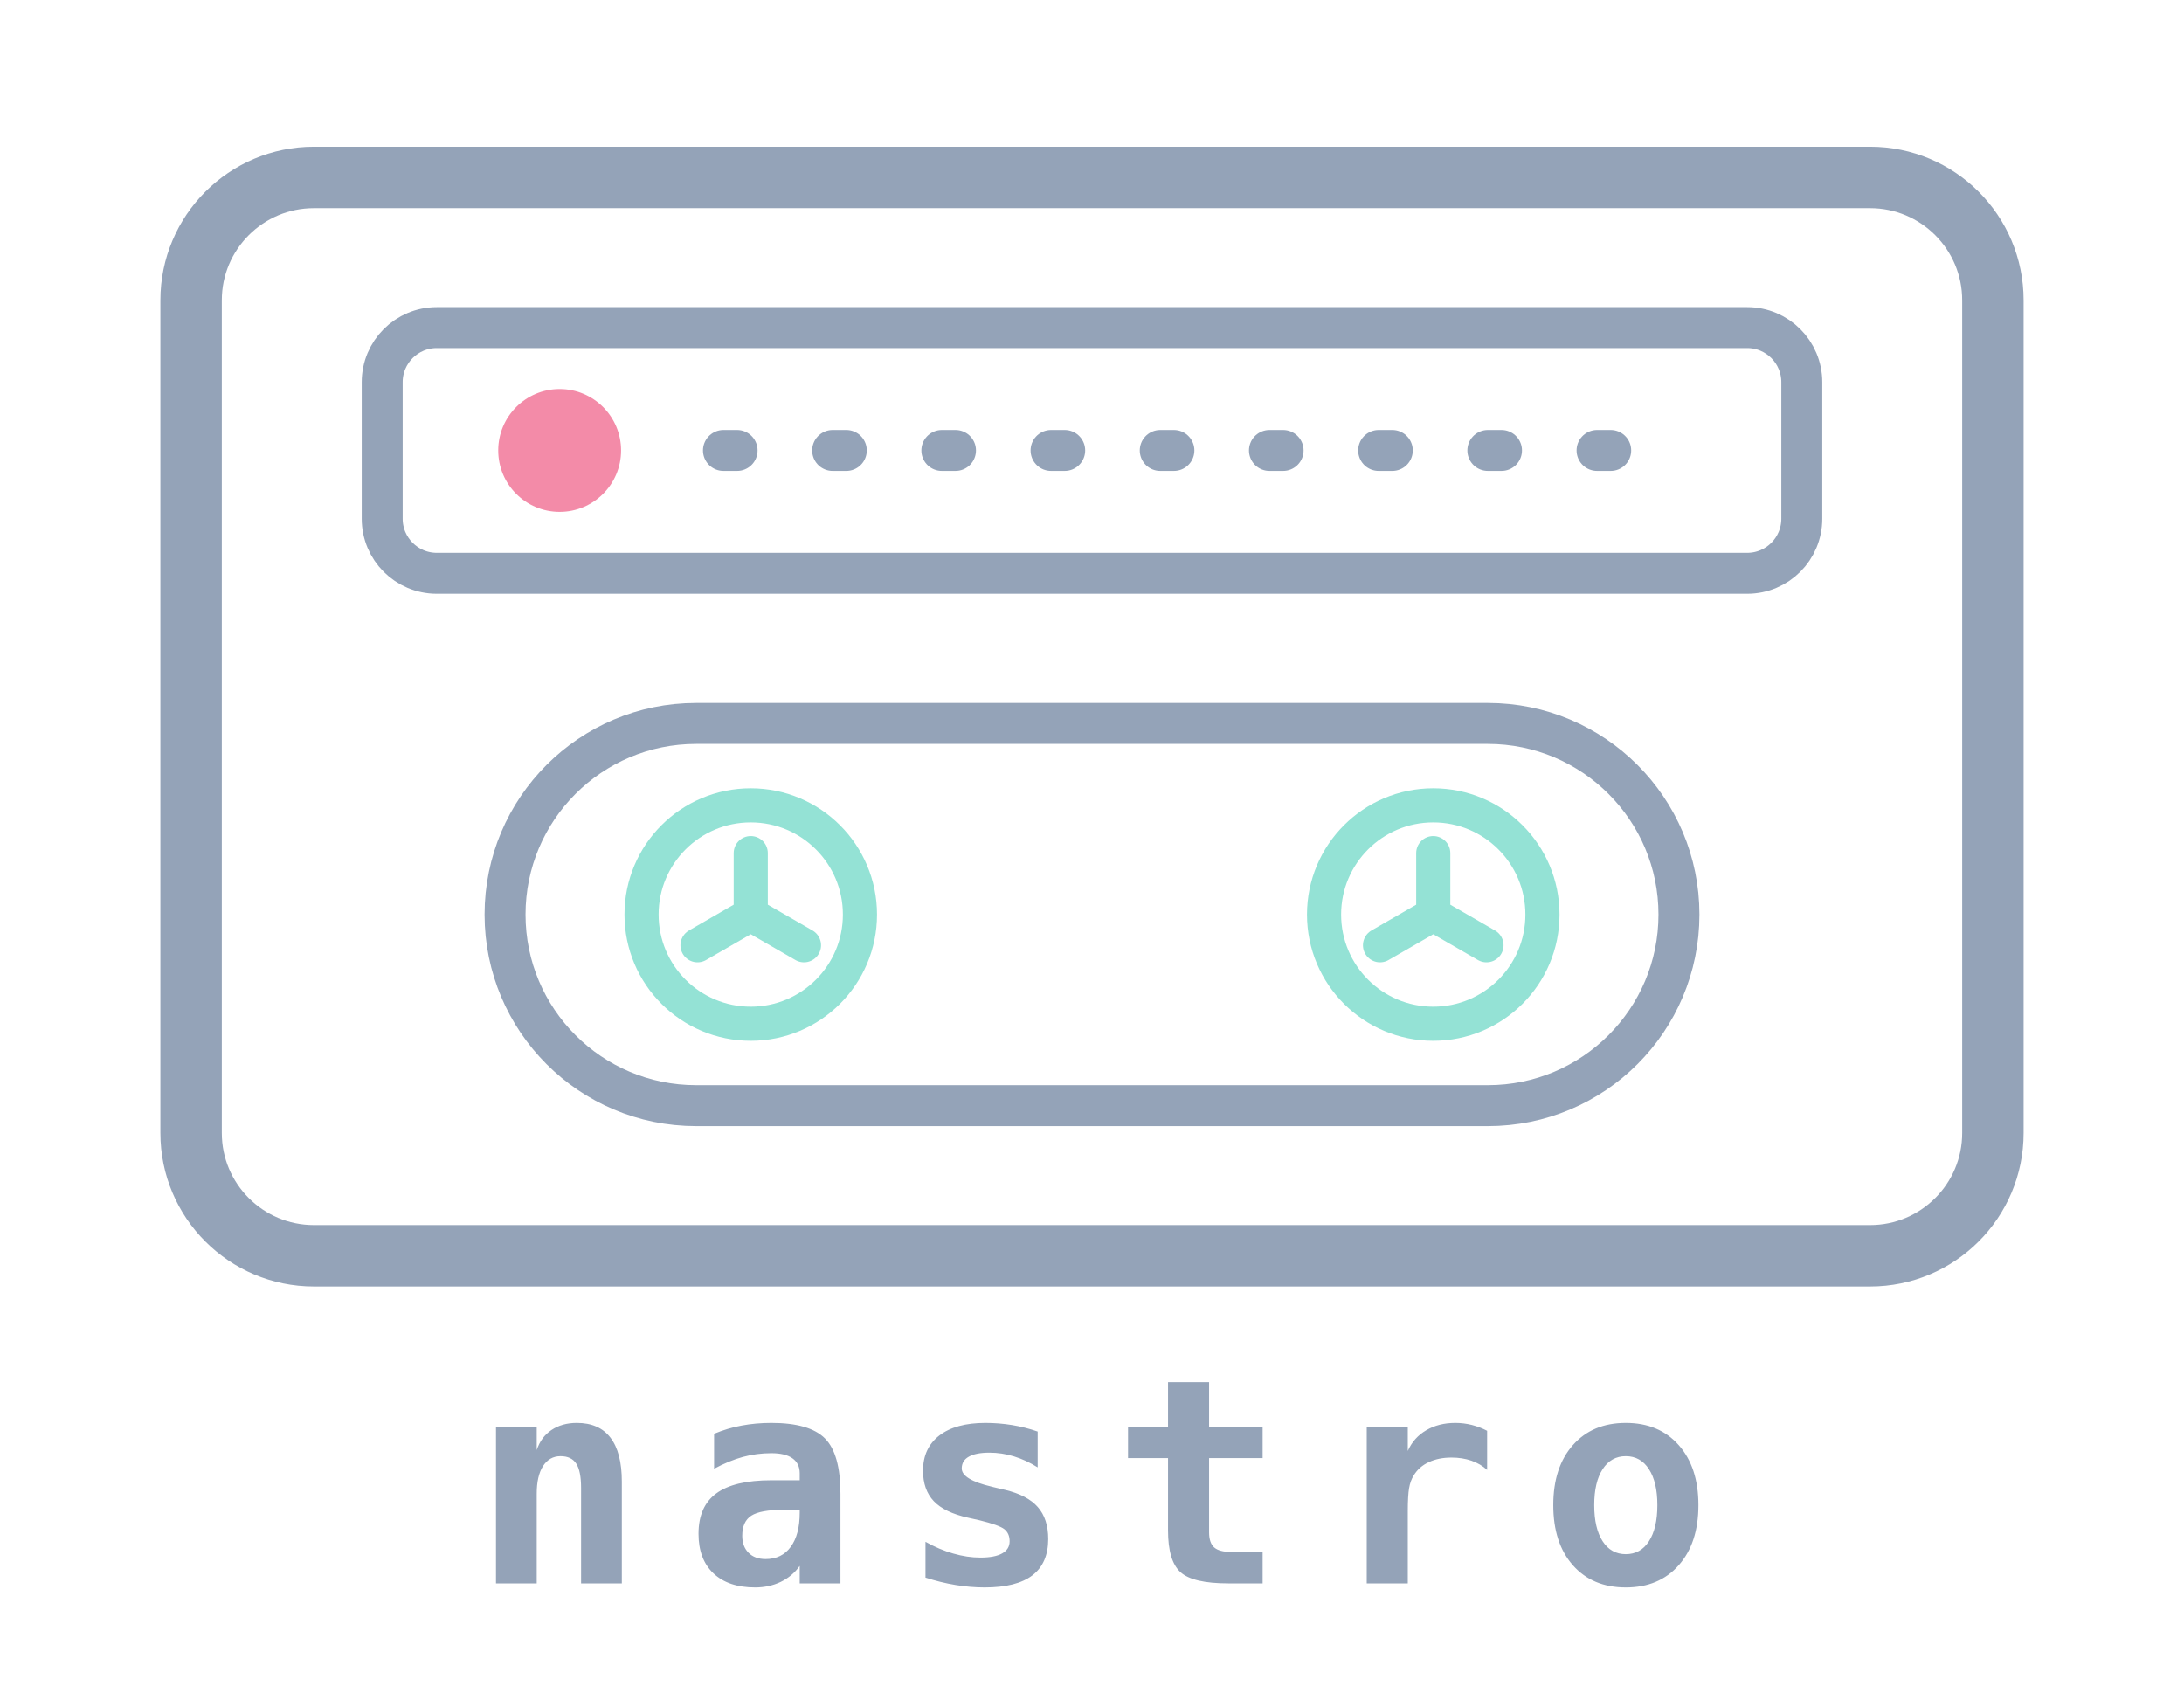
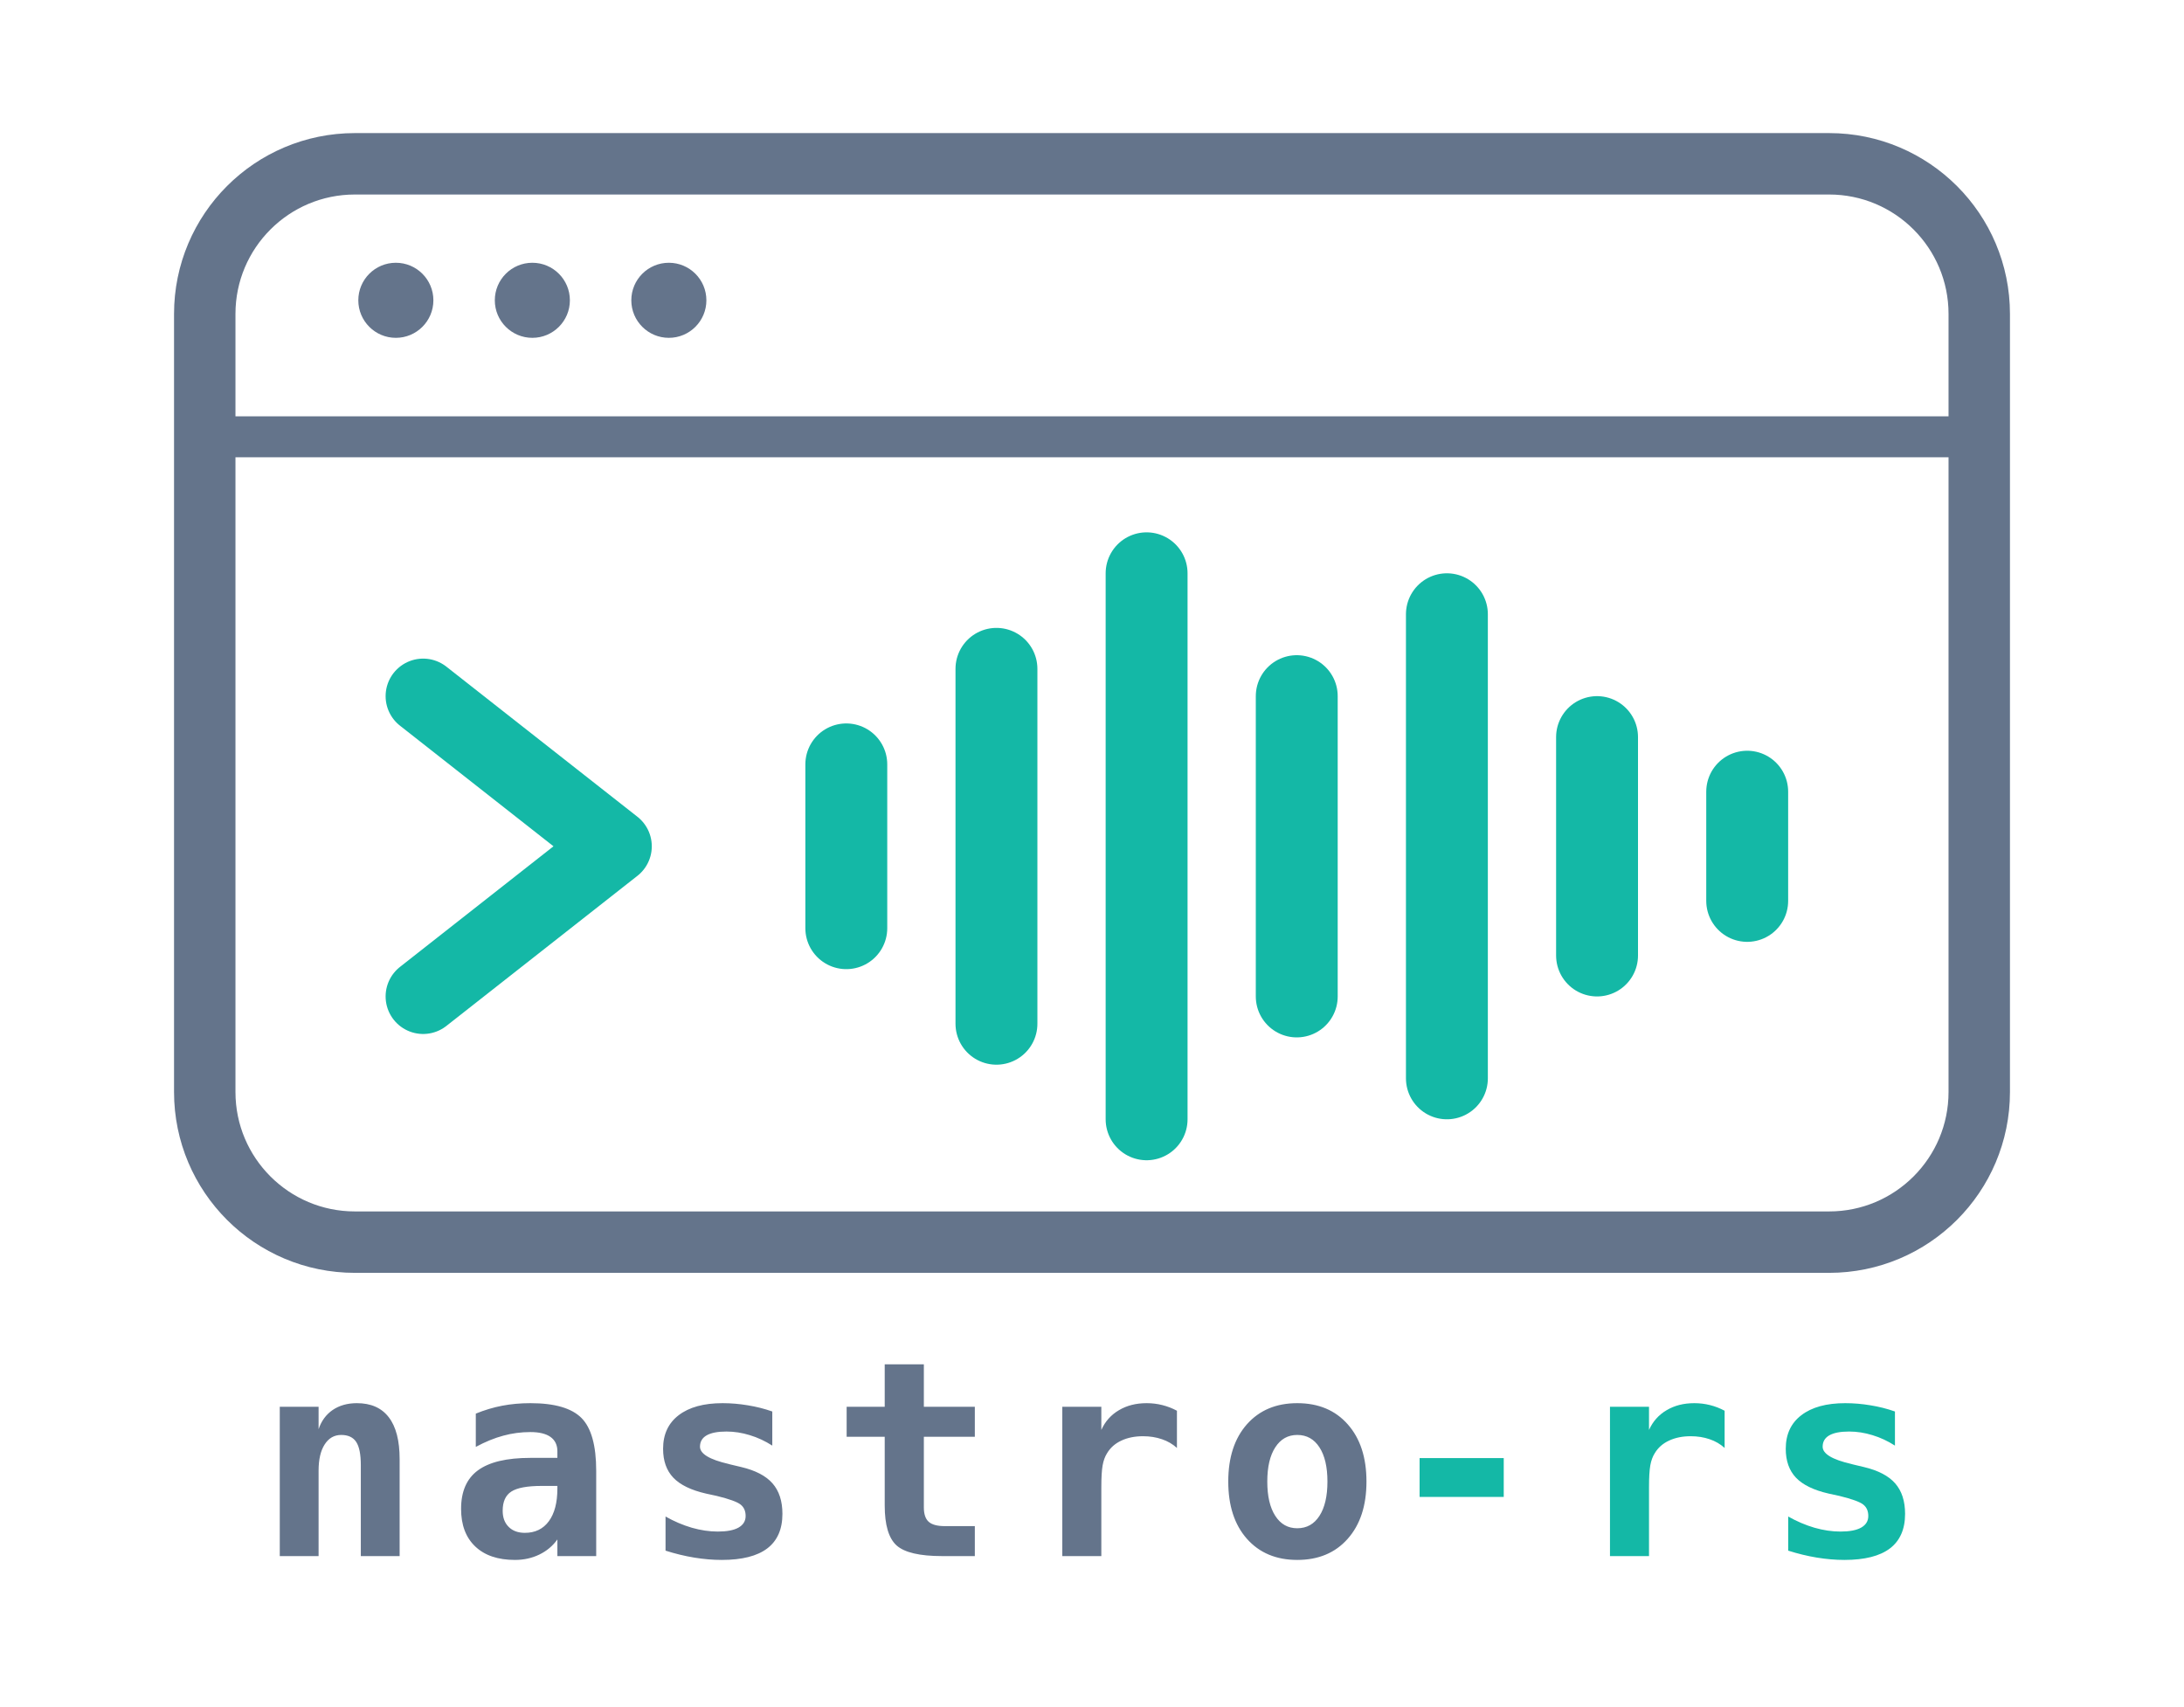
- <svg xmlns="http://www.w3.org/2000/svg" viewBox="0 0 320 250" width="320" height="250" role="img" aria-label="nastro">
-   <rect x="28" y="26" width="264" height="158" rx="18" fill="none" stroke="#94a3b8" stroke-width="9" />
-   <rect x="56" y="48" width="208" height="36" rx="8" fill="none" stroke="#94a3b8" stroke-width="6" />
-   <circle cx="82" cy="66" r="9" fill="#f38ba8" />
-   <line x1="106" y1="66" x2="240" y2="66" stroke="#94a3b8" stroke-width="6" stroke-linecap="round" stroke-dasharray="2 14" />
-   <rect x="74" y="106" width="172" height="56" rx="28" fill="none" stroke="#94a3b8" stroke-width="6" />
-   <g stroke="#94e2d5" stroke-width="5" stroke-linecap="round" fill="none">
-     <circle cx="110" cy="134" r="16" />
-     <circle cx="210" cy="134" r="16" />
-     <path d="M110 134 v-9 M110 134 l7.8 4.5 M110 134 l-7.8 4.5" />
-     <path d="M210 134 v-9 M210 134 l7.8 4.5 M210 134 l-7.8 4.5" />
+ <svg xmlns="http://www.w3.org/2000/svg" viewBox="0 0 320 250" width="320" height="250" role="img" aria-label="nastro-rs">
+   <rect x="30" y="24" width="260" height="158" rx="22" fill="none" stroke="#64748b" stroke-width="9" />
+   <line x1="30" y1="64" x2="290" y2="64" stroke="#64748b" stroke-width="6" />
+   <g fill="#64748b">
+     <circle cx="58" cy="44" r="5.5" />
+     <circle cx="78" cy="44" r="5.5" />
+     <circle cx="98" cy="44" r="5.5" />
  </g>
-   <text x="160" y="232" text-anchor="middle" font-family="ui-monospace, SFMono-Regular, 'Cascadia Mono', Menlo, Consolas, monospace" font-size="42" font-weight="700" letter-spacing="6" fill="#94a3b8">nastro</text>
+   <path d="M62 102 L90 124 L62 146" fill="none" stroke="#14b8a6" stroke-width="11" stroke-linecap="round" stroke-linejoin="round" />
+   <g stroke="#14b8a6" stroke-width="12" stroke-linecap="round">
+     <line x1="124" y1="112" x2="124" y2="136" />
+     <line x1="146" y1="98" x2="146" y2="150" />
+     <line x1="168" y1="84" x2="168" y2="164" />
+     <line x1="190" y1="102" x2="190" y2="146" />
+     <line x1="212" y1="90" x2="212" y2="158" />
+     <line x1="234" y1="108" x2="234" y2="140" />
+     <line x1="256" y1="116" x2="256" y2="132" />
+   </g>
+   <text x="160" y="228" text-anchor="middle" font-family="ui-monospace, SFMono-Regular, 'Cascadia Mono', Menlo, Consolas, monospace" font-size="40" font-weight="700" letter-spacing="4" fill="#64748b">nastro<tspan fill="#14b8a6">-rs</tspan>
+   </text>
</svg>
